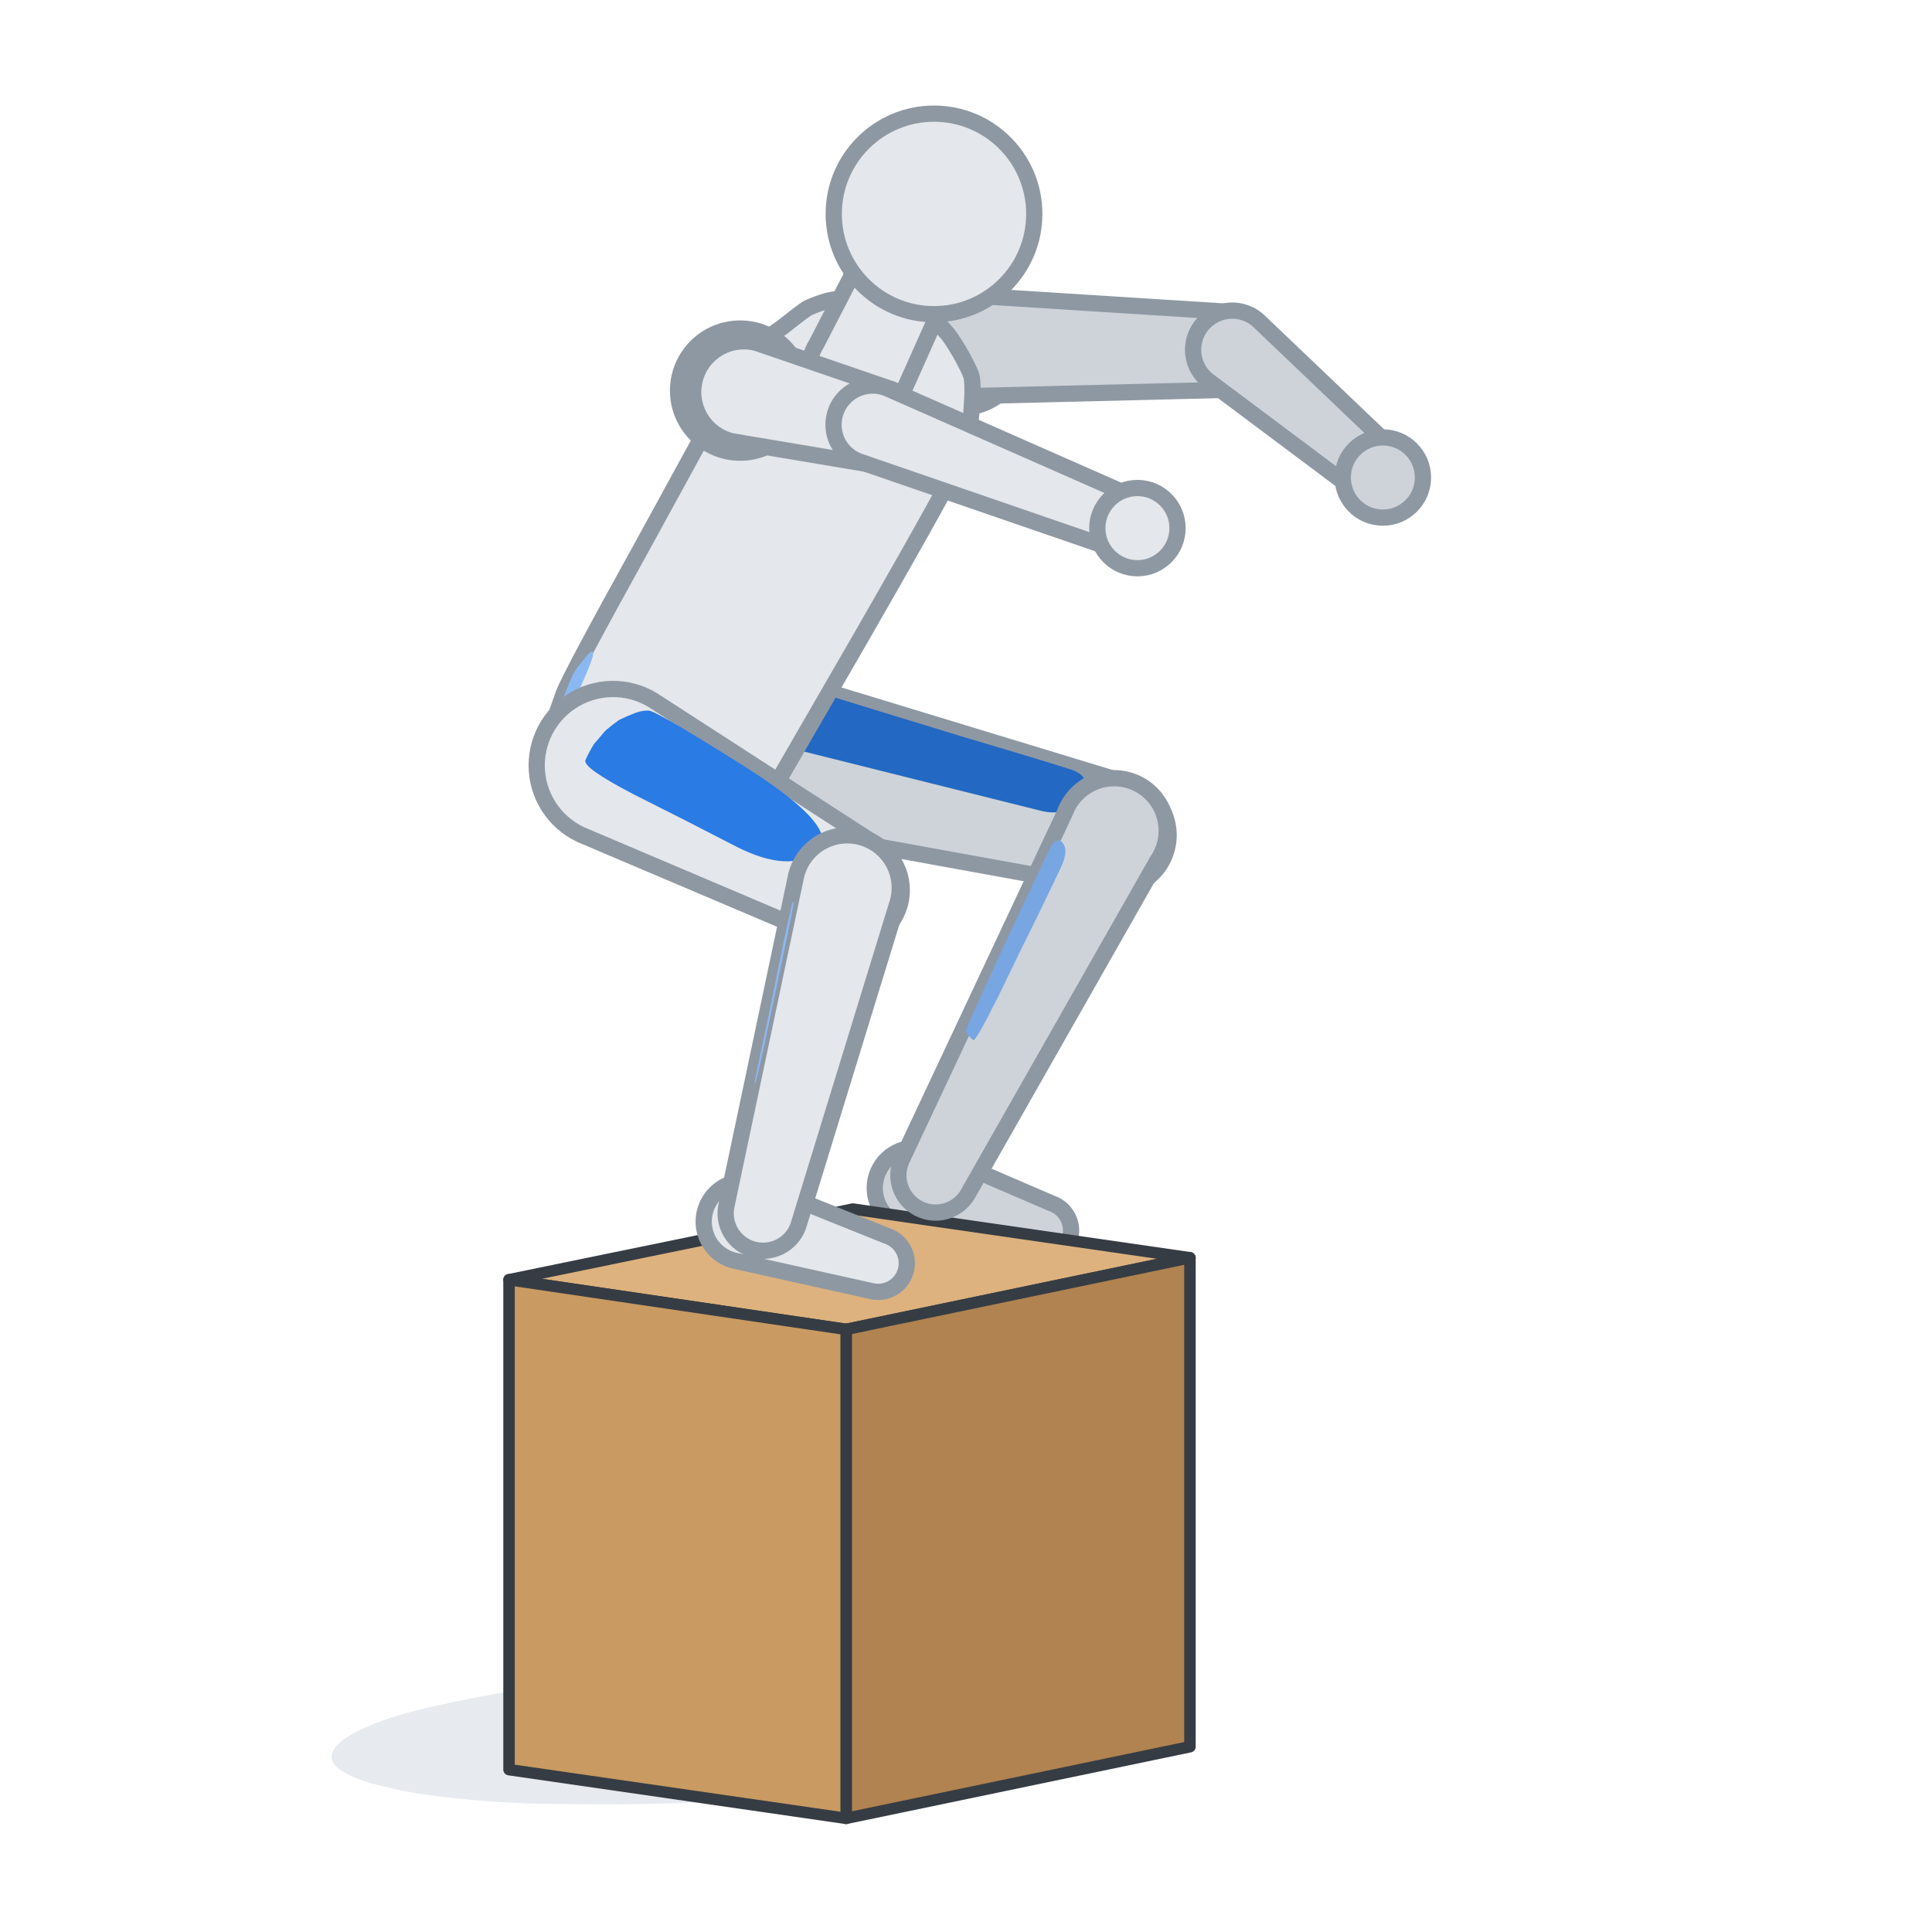
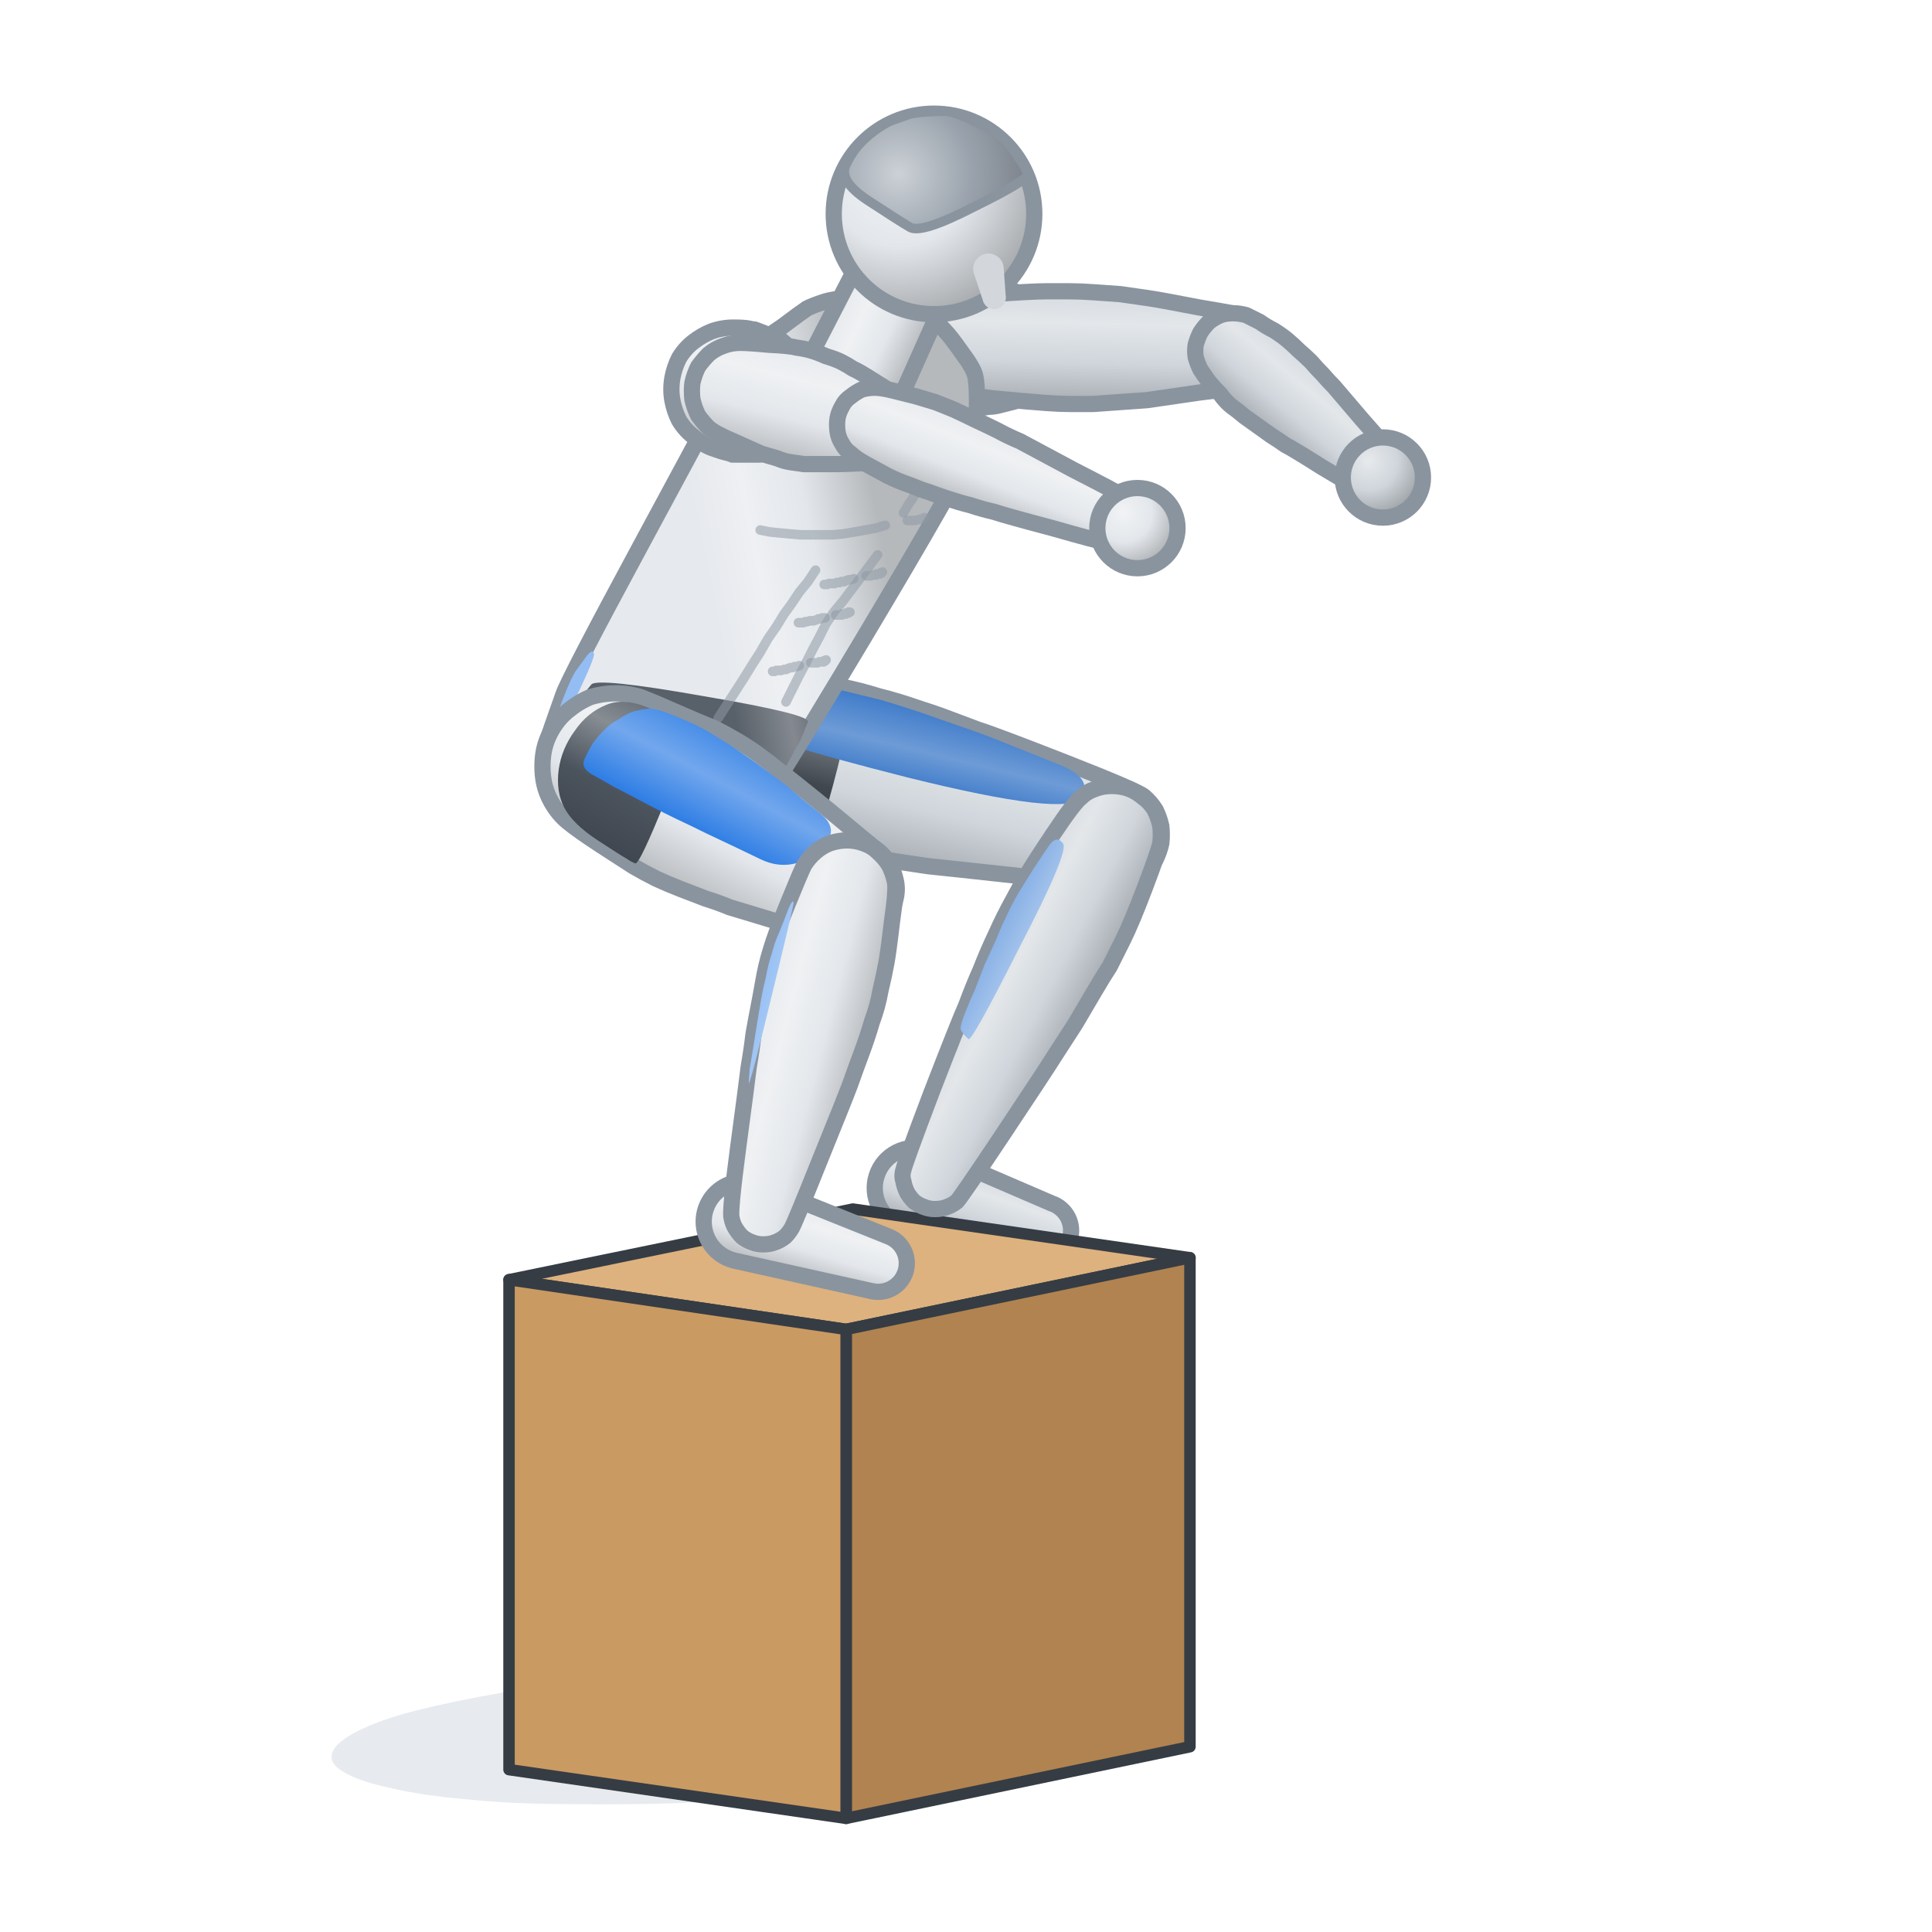
<svg xmlns="http://www.w3.org/2000/svg" viewBox="-62.9 -180.3 202.3 202.3">
+   <defs>
+     <linearGradient id="g7d0500" gradientUnits="userSpaceOnUse" x1="40.6" y1="-57.7" x2="38" y2="-49.8">
+       <stop offset="0" stop-color="#d4d9df" />
+       <stop offset=".3" stop-color="#e3e7ea" />
+       <stop offset=".62" stop-color="#cfd5db" />
+       <stop offset="1" stop-color="#a1a6ab" />
+     </linearGradient>
+     <linearGradient id="g7d0501" gradientUnits="userSpaceOnUse" x1="35.9" y1="-106.8" x2="31.5" y2="-88.7">
+       <stop offset="0" stop-color="#d4d9df" />
+       <stop offset=".3" stop-color="#e3e7ea" />
+       <stop offset=".62" stop-color="#cfd5db" />
+       <stop offset="1" stop-color="#a1a6ab" />
+     </linearGradient>
+     <linearGradient id="g7d0502" gradientUnits="userSpaceOnUse" x1="35.9" y1="-106.8" x2="31.5" y2="-88.7">
+       <stop offset="0" stop-color="#4f565d" />
+       <stop offset=".3" stop-color="#80858a" />
+       <stop offset=".62" stop-color="#40474f" />
+       <stop offset="1" stop-color="#353b41" />
+     </linearGradient>
+     <linearGradient id="g7d0503" gradientUnits="userSpaceOnUse" x1="35.9" y1="-106.8" x2="31.5" y2="-88.7">
+       <stop offset="0" stop-color="#3574c7" />
+       <stop offset=".3" stop-color="#6d9bd6" />
+       <stop offset=".62" stop-color="#2368c2" />
+       <stop offset="1" stop-color="#1d56a0" />
+     </linearGradient>
+     <linearGradient id="g7d0504" gradientUnits="userSpaceOnUse" x1="38.3" y1="-78.1" x2="50.2" y2="-72">
+       <stop offset="0" stop-color="#d4d9df" />
+       <stop offset=".3" stop-color="#e3e7ea" />
+       <stop offset=".62" stop-color="#cfd5db" />
+       <stop offset="1" stop-color="#a1a6ab" />
+     </linearGradient>
+     <linearGradient id="g7d0505" gradientUnits="userSpaceOnUse" x1="38.3" y1="-78.1" x2="50.2" y2="-72">
+       <stop offset="0" stop-color="#82ade4" />
+       <stop offset=".3" stop-color="#a5c4ec" />
+       <stop offset=".62" stop-color="#77a6e2" />
+       <stop offset="1" stop-color="#6289ba" />
+     </linearGradient>
+     <linearGradient id="g7d0506" gradientUnits="userSpaceOnUse" x1="41" y1="-151.2" x2="40.7" y2="-137">
+       <stop offset="0" stop-color="#d4d9df" />
+       <stop offset=".3" stop-color="#e3e7ea" />
+       <stop offset=".62" stop-color="#cfd5db" />
+       <stop offset="1" stop-color="#a1a6ab" />
+     </linearGradient>
+     <linearGradient id="g7d0507" gradientUnits="userSpaceOnUse" x1="52.1" y1="-150.3" x2="51.8" y2="-137.3">
+       <stop offset="0" stop-color="#d4d9df" />
+       <stop offset=".3" stop-color="#e3e7ea" />
+       <stop offset=".62" stop-color="#cfd5db" />
+       <stop offset="1" stop-color="#a1a6ab" />
+     </linearGradient>
+     <linearGradient id="g7d0508" gradientUnits="userSpaceOnUse" x1="10.4" y1="-122.9" x2="28.9" y2="-126.7">
+       <stop offset="0" stop-color="#e6e9ed" />
+       <stop offset=".3" stop-color="#eef0f3" />
+       <stop offset=".62" stop-color="#e3e7eb" />
+       <stop offset="1" stop-color="#b6b9bc" />
+     </linearGradient>
+     <linearGradient id="g7d0509" gradientUnits="userSpaceOnUse" x1="10.4" y1="-122.9" x2="28.9" y2="-126.7">
+       <stop offset="0" stop-color="#586069" />
+       <stop offset=".3" stop-color="#848990" />
+       <stop offset=".62" stop-color="#4b535d" />
+       <stop offset="1" stop-color="#3f454e" />
+     </linearGradient>
+     <linearGradient id="g7d05010" gradientUnits="userSpaceOnUse" x1="10.4" y1="-122.9" x2="28.9" y2="-126.7">
+       <stop offset="0" stop-color="#93bdf3" />
+       <stop offset=".3" stop-color="#afcef6" />
+       <stop offset=".62" stop-color="#8ab8f2" />
+       <stop offset="1" stop-color="#739aca" />
+     </linearGradient>
+     <linearGradient id="g7d05011" gradientUnits="userSpaceOnUse" x1="23.2" y1="-54.2" x2="20.8" y2="-46.2">
+       <stop offset="0" stop-color="#e6e9ed" />
+       <stop offset=".3" stop-color="#eff1f3" />
+       <stop offset=".62" stop-color="#e3e7eb" />
+       <stop offset="1" stop-color="#b1b4b7" />
+     </linearGradient>
+     <linearGradient id="g7d05012" gradientUnits="userSpaceOnUse" x1="18" y1="-101.8" x2="9.3" y2="-85.4">
+       <stop offset="0" stop-color="#e6e9ed" />
+       <stop offset=".3" stop-color="#eff1f3" />
+       <stop offset=".62" stop-color="#e3e7eb" />
+       <stop offset="1" stop-color="#b1b4b7" />
+     </linearGradient>
+     <linearGradient id="g7d05013" gradientUnits="userSpaceOnUse" x1="18" y1="-101.8" x2="9.3" y2="-85.4">
+       <stop offset="0" stop-color="#59616a" />
+       <stop offset=".3" stop-color="#878d93" />
+       <stop offset=".62" stop-color="#4b535d" />
+       <stop offset="1" stop-color="#3e444d" />
+     </linearGradient>
+     <linearGradient id="g7d05014" gradientUnits="userSpaceOnUse" x1="18" y1="-101.8" x2="9.3" y2="-85.4">
+       <stop offset="0" stop-color="#3b86e6" />
+       <stop offset=".3" stop-color="#72a7ed" />
+       <stop offset=".62" stop-color="#2a7be4" />
+       <stop offset="1" stop-color="#2365bc" />
+     </linearGradient>
+     <linearGradient id="g7d05015" gradientUnits="userSpaceOnUse" x1="25.6" y1="-150.6" x2="34.9" y2="-146.1">
+       <stop offset="0" stop-color="#e6e9ed" />
+       <stop offset=".3" stop-color="#eff1f3" />
+       <stop offset=".62" stop-color="#e3e7eb" />
+       <stop offset="1" stop-color="#b1b4b7" />
+     </linearGradient>
+     <linearGradient id="g7d05016" gradientUnits="userSpaceOnUse" x1="76.2" y1="-141.5" x2="69.9" y2="-134">
+       <stop offset="0" stop-color="#d4d9df" />
+       <stop offset=".3" stop-color="#e3e7ea" />
+       <stop offset=".62" stop-color="#cfd5db" />
+       <stop offset="1" stop-color="#a1a6ab" />
+     </linearGradient>
+     <linearGradient id="g7d05017" gradientUnits="userSpaceOnUse" x1="14.9" y1="-72" x2="27.9" y2="-68.6">
+       <stop offset="0" stop-color="#e6e9ed" />
+       <stop offset=".3" stop-color="#eff1f3" />
+       <stop offset=".62" stop-color="#e3e7eb" />
+       <stop offset="1" stop-color="#b1b4b7" />
+     </linearGradient>
+     <linearGradient id="g7d05018" gradientUnits="userSpaceOnUse" x1="14.9" y1="-72" x2="27.9" y2="-68.6">
+       <stop offset="0" stop-color="#93bef3" />
+       <stop offset=".3" stop-color="#b1d0f6" />
+       <stop offset=".62" stop-color="#8ab8f2" />
+       <stop offset="1" stop-color="#7298c7" />
+     </linearGradient>
+     <radialGradient id="g7d05019" gradientUnits="userSpaceOnUse" cx="31.2" cy="-162.1" r="15.2">
+       <stop offset="0" stop-color="#f1f3f5" />
+       <stop offset=".5" stop-color="#e3e7eb" />
+       <stop offset="1" stop-color="#aaadb0" />
+     </radialGradient>
+     <radialGradient id="g7d05020" gradientUnits="userSpaceOnUse" cx="31.2" cy="-162.1" r="15.2">
+       <stop offset="0" stop-color="#ccd1d6" />
+       <stop offset=".5" stop-color="#9aa3ad" />
+       <stop offset="1" stop-color="#747a82" />
+     </radialGradient>
+     <linearGradient id="g7d05021" gradientUnits="userSpaceOnUse" x1="17.8" y1="-145.8" x2="14.4" y2="-132.1">
+       <stop offset="0" stop-color="#e6e9ed" />
+       <stop offset=".3" stop-color="#eff1f3" />
+       <stop offset=".62" stop-color="#e3e7eb" />
+       <stop offset="1" stop-color="#b1b4b7" />
+     </linearGradient>
+     <radialGradient id="g7d05022" gradientUnits="userSpaceOnUse" cx="80.4" cy="-132" r="6.1">
+       <stop offset="0" stop-color="#e7eaed" />
+       <stop offset=".5" stop-color="#cfd5db" />
+       <stop offset="1" stop-color="#9ba0a4" />
+     </radialGradient>
+     <linearGradient id="g7d05023" gradientUnits="userSpaceOnUse" x1="23.2" y1="-143.9" x2="20" y2="-131.3">
+       <stop offset="0" stop-color="#e6e9ed" />
+       <stop offset=".3" stop-color="#eff1f3" />
+       <stop offset=".62" stop-color="#e3e7eb" />
+       <stop offset="1" stop-color="#b1b4b7" />
+     </linearGradient>
+     <linearGradient id="g7d05024" gradientUnits="userSpaceOnUse" x1="42.5" y1="-135.6" x2="38.9" y2="-126.5">
+       <stop offset="0" stop-color="#e6e9ed" />
+       <stop offset=".3" stop-color="#eff1f3" />
+       <stop offset=".62" stop-color="#e3e7eb" />
+       <stop offset="1" stop-color="#b1b4b7" />
+     </linearGradient>
+     <radialGradient id="g7d05025" gradientUnits="userSpaceOnUse" cx="54.7" cy="-126.6" r="6.1">
+       <stop offset="0" stop-color="#f1f3f5" />
+       <stop offset=".5" stop-color="#e3e7eb" />
+       <stop offset="1" stop-color="#aaadb0" />
+     </radialGradient>
+   </defs>
  <path d="M35.5,-5Q40.3,-4.6 43.6,-3.8Q46.9,-3.1 48.4,-2.1Q50,-1.2 49.6,-0.1Q49.2,1 46.9,2.2Q44.6,3.3 40.7,4.3Q36.8,5.4 31.6,6.2Q26.4,7.1 20.4,7.6Q14.4,8.2 8.3,8.5Q2.1,8.7 -3.6,8.6Q-9.3,8.6 -14.1,8.1Q-18.8,7.7 -22.1,6.9Q-25.4,6.2 -27,5.2Q-28.5,4.3 -28.1,3.2Q-27.7,2.1 -25.5,1Q-23.2,-0.2 -19.3,-1.2Q-15.3,-2.2 -10.1,-3.1Q-4.9,-3.9 1.1,-4.5Q7,-5.1 13.2,-5.4Q19.3,-5.6 25.1,-5.5Q30.8,-5.4 35.5,-5Z" fill="#e7eaee" />
-   <path d="M31.6,-51.9L45.3,-48.6A3,3 0 0 0 47.2,-54.3L34.2,-59.9A4.2,4.2 0 1 0 31.6,-51.9Z" fill="#cdd3d9" stroke="#8e98a3" stroke-width="1.7" stroke-linejoin="round" />
-   <path d="M12.3,-94.7L52.5,-87.4A5.6,5.6 0 0 0 55.2,-98.3L16.1,-110.2A8,8 0 1 0 12.3,-94.7Z" fill="#cdd3d9" stroke="#8e98a3" stroke-width="1.7" stroke-linejoin="round" />
-   <path d="M18.1,-102.4Q15.3,-103.1 15.6,-104Q15.9,-104.9 16.3,-105.6Q16.6,-106.4 17,-107Q17.4,-107.6 17.8,-108.1Q18.2,-108.5 18.6,-108.7Q19,-108.9 24.4,-107.3Q29.9,-105.6 38.1,-103.1Q46.2,-100.7 49,-99.8Q51.7,-99 50.3,-96.9Q48.9,-94.7 46.1,-95.4Q43.3,-96.1 34.9,-98.2Q26.5,-100.3 23.7,-101Q20.9,-101.7 18.1,-102.4Z" fill="#2368c2" />
+   <path d="M31.6,-51.9L45.3,-48.6A3,3 0 0 0 47.2,-54.3L34.2,-59.9A4.2,4.2 0 1 0 31.6,-51.9Z" fill="url(#g7d0500)" stroke="#8a949f" stroke-width="1.7" stroke-linejoin="round" />
+   <path d="M6.2,-101.2Q6,-102.6 6.2,-103.9Q6.4,-105.2 7.1,-106.4Q7.8,-107.6 8.8,-108.5Q9.9,-109.3 11.1,-109.8Q12.4,-110.2 13.8,-110.2Q15.1,-110.2 19.1,-109.5Q23.2,-108.8 25.2,-108.4Q27.2,-108 29.1,-107.4Q31.1,-106.9 33.1,-106.2Q35,-105.6 36.3,-105.1Q37.6,-104.6 39.5,-103.9Q41.4,-103.3 48.8,-100.4Q56.2,-97.5 56.9,-96.9Q57.6,-96.3 58.1,-95.5Q58.5,-94.7 58.7,-93.8Q58.8,-92.9 58.7,-92Q58.5,-91.1 58.1,-90.3Q57.6,-89.5 56.9,-88.9Q56.2,-88.3 55.3,-88Q54.5,-87.7 53.5,-87.7Q52.6,-87.7 44.5,-88.5Q36.3,-89.4 34.3,-89.6Q32.3,-89.9 30.3,-90.2Q28.2,-90.5 26.2,-90.9Q24.2,-91.4 22.3,-91.9Q20.3,-92.5 16.3,-93.7Q12.4,-94.9 11.1,-95.3Q9.9,-95.8 8.8,-96.7Q7.8,-97.6 7.1,-98.7Q6.4,-99.9 6.2,-101.2Z" fill="url(#g7d0501)" stroke="#8a949f" stroke-width="1.7" stroke-linejoin="round" />
+   <path d="M10.9,-97.3Q10.5,-98.9 10.8,-101.1Q11.1,-103.3 11.9,-105.4Q12.7,-107.5 13.7,-108.6Q14.7,-109.8 19.2,-108.9Q23.7,-108.1 24.4,-108Q25.2,-107.8 25.9,-107.6Q26.7,-107.5 24.8,-99.9Q22.9,-92.4 22.2,-92.6Q21.5,-92.8 20.7,-93Q20,-93.2 15.6,-94.5Q11.2,-95.8 10.9,-97.3Z" fill="url(#g7d0502)" />
+   <path d="M32.1,-98.9Q15.2,-103.2 15.5,-104.1Q15.8,-105 16.2,-105.7Q16.6,-106.5 17,-107.2Q17.4,-107.8 17.8,-108.2Q18.2,-108.7 18.6,-108.9Q19,-109.1 21.1,-108.8Q23.2,-108.4 25.3,-108Q27.3,-107.5 29.4,-107Q31.4,-106.4 33.5,-105.7Q35.5,-105 37.5,-104.3Q39.6,-103.6 41.6,-102.8Q43.6,-102 47.6,-100.4Q51.7,-98.9 50.3,-96.8Q49,-94.7 32.1,-98.9Z" fill="url(#g7d0503)" />
  <path d="M25.7,-41.1L-9.6,-46.3L26.4,-53.7L61.7,-48.6Z" fill="#ddb27e" stroke="#363c44" stroke-width="1.2" stroke-linejoin="round" />
  <path d="M25.7,-41.1L25.7,10.1L61.7,2.6L61.7,-48.6Z" fill="#b08350" stroke="#363c44" stroke-width="1.2" stroke-linejoin="round" />
  <path d="M25.7,-41.1L-9.6,-46.3L-9.6,5L25.7,10.1Z" fill="#c99a62" stroke="#363c44" stroke-width="1.2" stroke-linejoin="round" />
-   <path d="M48.6,-95.2L31.5,-58.8A3.9,3.9 0 0 0 38.4,-55.2L58.3,-90.2A5.5,5.5 0 1 0 48.6,-95.2Z" fill="#cdd3d9" stroke="#8e98a3" stroke-width="1.7" stroke-linejoin="round" />
-   <path d="M38.2,-72.3Q38.2,-72.5 42.1,-81Q46.1,-89.5 46.9,-91.2Q47.7,-92.9 48.4,-92Q49,-91.2 48.2,-89.5Q47.4,-87.8 45.8,-84.5Q44.1,-81.1 41.7,-76.1Q39.2,-71.1 39,-71.4Q38.7,-71.6 38.5,-71.9Q38.3,-72.1 38.2,-72.3Z" fill="#77a6e2" />
-   <path d="M31.2,-144.1a6.5,6.5 0 1 0 13,0a6.5,6.5 0 1 0 -13,0Z" fill="#cdd3d9" stroke="#8e98a3" stroke-width="1.7" stroke-linejoin="round" />
-   <path d="M37.8,-138.8L66.3,-139.5A4.1,4.1 0 0 0 66.5,-147.6L38.1,-149.4A5.3,5.3 0 1 0 37.8,-138.8Z" fill="#cdd3d9" stroke="#8e98a3" stroke-width="1.7" stroke-linejoin="round" />
-   <path d="M-5.3,-100.1Q-5.7,-100.9 -5.7,-101.7Q-5.7,-102.5 -5.1,-104.2Q-4.5,-105.9 -3.9,-107.6Q-3.3,-109.3 4.4,-123.2Q12,-137.1 12.9,-138.7Q13.7,-140.3 14.9,-141.9Q16,-143.4 16.6,-144.1Q17.1,-144.7 19.1,-146.1Q21,-147.6 21.6,-148Q22.2,-148.3 23.1,-148.6Q23.9,-148.9 24.9,-149Q25.9,-149.1 27,-149.1Q28,-149 29.1,-148.9Q30.3,-148.7 31.3,-148.4Q32.3,-148.1 33.2,-147.6Q34.2,-147.2 34.9,-146.7Q35.6,-146.2 36.1,-145.6Q36.6,-145.1 37.6,-143.4Q38.5,-141.8 38.8,-141Q39,-140.3 38.9,-138.4Q38.8,-136.4 38.6,-135.6Q38.5,-134.8 38,-133Q37.4,-131.2 27.4,-113.8Q17.4,-96.5 17,-95.8Q16.5,-95.1 15.8,-94.6Q15,-94 13.9,-93.7Q12.8,-93.3 11.5,-93.2Q10.2,-93 8.7,-93.1Q7.2,-93.2 5.7,-93.5Q4.2,-93.8 2.7,-94.3Q1.3,-94.7 -0,-95.4Q-1.4,-96 -2.4,-96.8Q-3.5,-97.6 -4.2,-98.4Q-5,-99.2 -5.3,-100.1Z" fill="#e4e7eb" stroke="#8e98a3" stroke-width="1.7" stroke-linejoin="round" />
-   <path d="M-6.1,-100.4Q-6.2,-100.7 -6.2,-101Q-6.1,-101.3 -4.6,-105.4Q-3.1,-109.5 -2.6,-110.2Q-2,-111 -1.4,-111.7Q-0.8,-112.4 -0.8,-111.8Q-0.8,-111.1 -3.4,-105.6Q-6.1,-100.1 -6.1,-100.4Z" fill="#8ab8f2" />
-   <path d="M14,-48.3L28.4,-45.1A3,3 0 0 0 30.2,-50.8L16.5,-56.3A4.2,4.2 0 1 0 14,-48.3Z" fill="#e4e7eb" stroke="#8e98a3" stroke-width="1.7" stroke-linejoin="round" />
-   <path d="M-1.6,-92.7L23.6,-82A5.6,5.6 0 0 0 28.8,-91.9L5.9,-106.7A8,8 0 1 0 -1.6,-92.7Z" fill="#e4e7eb" stroke="#8e98a3" stroke-width="1.7" stroke-linejoin="round" />
-   <path d="M3.5,-97.1Q-1.9,-99.9 -1.6,-100.7Q-1.2,-101.6 -0.7,-102.4Q-0.1,-103.1 0.5,-103.8Q1.2,-104.4 1.9,-104.9Q2.7,-105.3 3.5,-105.6Q4.2,-105.9 5,-105.9Q5.8,-105.9 15.6,-99.7Q25.4,-93.4 22.6,-91.1Q19.7,-88.9 14.3,-91.6Q8.9,-94.4 3.5,-97.1Z" fill="#2a7be4" />
-   <path d="M31.9,-139.8L37.7,-152.8A4.8,4.8 0 0 0 29.1,-156.9L22.6,-144.3A5.2,5.2 0 1 0 31.9,-139.8Z" fill="#e4e7eb" stroke="#8e98a3" stroke-width="1.7" stroke-linejoin="round" />
-   <path d="M63.8,-140.3L78.1,-129.6A3,3 0 0 0 82,-134.2L69.1,-146.5A4.1,4.1 0 1 0 63.8,-140.3Z" fill="#cdd3d9" stroke="#8e98a3" stroke-width="1.7" stroke-linejoin="round" />
-   <path d="M20.4,-88.3L13.2,-54.2A3.9,3.9 0 0 0 20.8,-52.3L31,-85.5A5.5,5.5 0 1 0 20.4,-88.3Z" fill="#e4e7eb" stroke="#8e98a3" stroke-width="1.7" stroke-linejoin="round" />
-   <path d="M16.1,-66.8Q16.1,-67.1 17.8,-75Q19.4,-83 19.8,-84.6Q20.1,-86.2 20.2,-85.8Q20.2,-85.4 19.2,-80.7Q18.2,-75.9 17.2,-71.2Q16.2,-66.5 16.1,-66.8Z" fill="#8ab8f2" />
-   <path d="M24.4,-157.9a10.5,10.5 0 1 0 21,0a10.5,10.5 0 1 0 -21,0Z" fill="#e4e7eb" stroke="#8e98a3" stroke-width="1.7" stroke-linejoin="round" />
-   <path d="M8.1,-139.4a6.5,6.5 0 1 0 13,0a6.5,6.5 0 1 0 -13,0Z" fill="#e4e7eb" stroke="#8e98a3" stroke-width="1.7" stroke-linejoin="round" />
-   <path d="M77.7,-130.3a4.2,4.2 0 1 0 8.4,0a4.2,4.2 0 1 0 -8.4,0Z" fill="#cdd3d9" stroke="#8e98a3" stroke-width="1.7" stroke-linejoin="round" />
-   <path d="M13.7,-134.1L28,-131.7A4.1,4.1 0 0 0 30,-139.7L16.3,-144.4A5.3,5.3 0 1 0 13.7,-134.1Z" fill="#e4e7eb" stroke="#8e98a3" stroke-width="1.7" stroke-linejoin="round" />
-   <path d="M27.3,-131.9L51.7,-123.5A3,3 0 0 0 53.9,-129.1L30.3,-139.5A4.1,4.1 0 1 0 27.3,-131.9Z" fill="#e4e7eb" stroke="#8e98a3" stroke-width="1.7" stroke-linejoin="round" />
-   <path d="M52,-125a4.2,4.2 0 1 0 8.4,0a4.2,4.2 0 1 0 -8.4,0Z" fill="#e4e7eb" stroke="#8e98a3" stroke-width="1.7" stroke-linejoin="round" />
+   <path d="M31.7,-56.6Q31.5,-57.2 31.7,-57.8Q31.8,-58.4 34.6,-65.8Q37.5,-73.3 38.3,-75.1Q39,-77 39.8,-78.8Q40.5,-80.6 41.4,-82.5Q42.2,-84.3 43.2,-86.1Q44.1,-87.8 44.7,-88.8Q45.2,-89.7 47.4,-93Q49.6,-96.3 50.3,-96.8Q50.9,-97.4 51.8,-97.7Q52.6,-98 53.5,-98Q54.5,-98 55.3,-97.7Q56.1,-97.4 56.8,-96.8Q57.5,-96.3 58,-95.5Q58.4,-94.7 58.6,-93.8Q58.7,-92.9 58.6,-92Q58.4,-91.1 57,-87.4Q55.6,-83.7 54.7,-81.9Q53.8,-80.1 53.3,-79.1Q52.7,-78.2 51.7,-76.5Q50.7,-74.8 49.7,-73.1Q48.6,-71.4 47.5,-69.7Q46.5,-68.1 42.1,-61.5Q37.7,-54.9 37.3,-54.5Q36.8,-54.1 36.2,-53.9Q35.7,-53.7 35,-53.7Q34.4,-53.7 33.9,-53.9Q33.3,-54.1 32.8,-54.5Q32.4,-54.9 32.1,-55.4Q31.8,-56 31.7,-56.6Z" fill="url(#g7d0504)" stroke="#8a949f" stroke-width="1.7" stroke-linejoin="round" />
+   <path d="M37.7,-72.5Q37.6,-72.8 38.1,-74.1Q38.6,-75.4 39.2,-76.7Q39.7,-78 40.2,-79.3Q40.8,-80.6 41.4,-81.9Q41.9,-83.2 42.5,-84.4Q43.1,-85.7 43.8,-86.9Q44.6,-88.2 45.3,-89.3Q46.1,-90.5 46.9,-91.7Q47.7,-92.9 48.4,-92Q49.1,-91.2 43.9,-81.2Q38.8,-71.1 38.5,-71.5Q38.2,-71.8 38,-72Q37.8,-72.3 37.7,-72.5Z" fill="url(#g7d0505)" />
+   <path d="M29.9,-143Q29.7,-144.2 29.9,-145.3Q30.1,-146.4 30.7,-147.4Q31.2,-148.4 32.1,-149.1Q33,-149.9 34.1,-150.3Q35.1,-150.7 36.3,-150.7Q37.4,-150.7 38.3,-150.7Q39.3,-150.7 39.7,-150.6Q40.1,-150.6 40.6,-150.5Q41,-150.5 41.5,-150.3Q41.9,-150.2 42.3,-150.1Q42.8,-150 44.5,-149.4Q46.2,-148.9 47,-148.6Q47.8,-148.3 48.5,-147.8Q49.1,-147.2 49.6,-146.4Q50,-145.7 50.2,-144.8Q50.3,-144 50.2,-143.1Q50,-142.3 49.6,-141.5Q49.1,-140.8 48.5,-140.2Q47.8,-139.7 47,-139.4Q46.2,-139.1 44.5,-138.6Q42.8,-138.1 42.3,-138Q41.9,-137.9 41.5,-137.8Q41,-137.7 40.6,-137.7Q40.1,-137.6 39.7,-137.6Q39.3,-137.6 38.1,-137.6Q36.9,-137.6 36,-137.6Q35.1,-137.7 34.1,-138.1Q33,-138.5 32.1,-139.2Q31.2,-139.9 30.7,-140.9Q30.1,-141.9 29.9,-143Z" fill="url(#g7d0506)" stroke="#8a949f" stroke-width="1.7" stroke-linejoin="round" />
+   <path d="M32.8,-143.3Q32.6,-144.1 32.8,-145Q32.9,-145.9 33.4,-146.7Q33.8,-147.4 34.5,-148Q35.2,-148.6 36,-148.9Q36.8,-149.2 41,-149.5Q45.2,-149.8 46.7,-149.8Q48.1,-149.8 49.1,-149.8Q50.2,-149.8 51.6,-149.7Q53,-149.6 54.4,-149.5Q55.8,-149.3 57.2,-149.1Q58.6,-148.9 62.7,-148.1Q66.9,-147.4 67.5,-147.2Q68.2,-146.9 68.7,-146.5Q69.2,-146.1 69.5,-145.5Q69.9,-144.9 70,-144.2Q70.1,-143.5 70,-142.9Q69.9,-142.2 69.5,-141.6Q69.2,-141 68.7,-140.6Q68.2,-140.2 67.5,-139.9Q66.9,-139.7 62.7,-139.2Q58.6,-138.6 57.2,-138.4Q55.8,-138.3 54.4,-138.2Q53,-138.1 51.6,-138Q50.2,-138 49.1,-138Q48.1,-138 46.7,-138.1Q45.2,-138.2 41,-138.6Q36.8,-139.1 36,-139.4Q35.2,-139.7 34.5,-140.3Q33.8,-140.9 33.4,-141.6Q32.9,-142.4 32.8,-143.3Z" fill="url(#g7d0507)" stroke="#8a949f" stroke-width="1.7" stroke-linejoin="round" />
+   <path d="M-5.3,-100.1Q-5.7,-100.9 -5.7,-101.7Q-5.7,-102.5 -5.1,-104.2Q-4.5,-105.9 -3.9,-107.6Q-3.3,-109.3 4.2,-123.2Q11.7,-137.1 12.5,-138.6Q13.4,-140.2 14.6,-141.8Q15.8,-143.4 16.3,-144.1Q16.9,-144.7 19,-146.1Q21,-147.6 21.6,-148Q22.2,-148.3 23.1,-148.6Q23.9,-148.9 24.9,-149Q25.9,-149.1 27,-149.1Q28,-149 29.1,-148.9Q30.3,-148.7 31.3,-148.4Q32.3,-148.1 33.2,-147.6Q34.2,-147.2 34.9,-146.7Q35.6,-146.2 36.1,-145.6Q36.6,-145.1 37.8,-143.4Q39,-141.8 39.2,-141Q39.4,-140.2 39.4,-138.3Q39.4,-136.3 39.2,-135.5Q39.1,-134.7 38.5,-132.8Q38,-131 27.3,-113.1Q16.5,-95.1 15.8,-94.6Q15,-94 13.9,-93.7Q12.8,-93.3 11.5,-93.2Q10.2,-93 8.7,-93.1Q7.2,-93.2 5.7,-93.5Q4.2,-93.8 2.7,-94.3Q1.3,-94.7 -0,-95.4Q-1.4,-96 -2.4,-96.8Q-3.5,-97.6 -4.2,-98.4Q-5,-99.2 -5.3,-100.1Z" fill="url(#g7d0508)" stroke="#8a949f" stroke-width="1.7" stroke-linejoin="round" />
+   <path d="M-3.3,-96.8Q-5.5,-98.7 -4.1,-102.6Q-2.6,-106.5 -2.1,-107.2Q-1.6,-107.9 -1,-108.6Q-0.5,-109.4 10.8,-107.4Q22,-105.5 21.7,-104.7Q21.4,-104 21.1,-103.2Q20.8,-102.5 20.3,-101.7Q19.9,-100.9 18.6,-98.6Q17.4,-96.3 14.9,-94.4Q12.4,-92.5 9,-92.5Q5.7,-92.6 2.2,-93.7Q-1.2,-94.9 -3.3,-96.8Z" fill="url(#g7d0509)" />
+   <path d="M-6.1,-100.4Q-6.2,-100.7 -6.2,-101Q-6.1,-101.3 -4.6,-105.4Q-3.1,-109.5 -2.5,-110.2Q-1.9,-111 -1.4,-111.7Q-0.8,-112.4 -0.7,-111.8Q-0.7,-111.1 -3.4,-105.6Q-6.1,-100.1 -6.1,-100.4Z" fill="url(#g7d05010)" />
+   <path d="M19.4,-106.8L20.1,-108.2L20.8,-109.6L21.5,-110.9L22.2,-112.3L22.9,-113.6L23.6,-115L24.4,-116.2L25.4,-117.4L26.3,-118.6L27.2,-119.8L28.1,-121L29,-122.2" fill="none" stroke="#8f99a4" stroke-opacity=".55" stroke-width="1" stroke-linecap="round" />
+   <path d="M31.7,-126.6L32,-127.1L32.3,-127.6L32.6,-128L32.9,-128.5L33.1,-129.1L33.1,-129.8L33.2,-130.6L33.2,-131.3L33.3,-132L33.3,-132.7L33.4,-133.4L33.4,-134.1" fill="none" stroke="#8f99a4" stroke-opacity=".55" stroke-width="1" stroke-linecap="round" />
+   <path d="M18,-110L18.2,-110L18.4,-110.1L18.7,-110.1L18.9,-110.1L19.2,-110.2L19.4,-110.2L19.6,-110.3L19.9,-110.4L20.1,-110.4L20.3,-110.5L20.5,-110.5L20.8,-110.6" fill="none" stroke="#8f99a4" stroke-opacity=".55" stroke-width="1" stroke-linecap="round" />
+   <path d="M23.6,-111.2L23.5,-111.1L23.4,-111.1L23.3,-111L23.1,-111L23,-111L22.9,-111L22.7,-110.9L22.6,-110.9L22.4,-110.9L22.3,-110.9L22.1,-110.9L22,-110.9" fill="none" stroke="#8f99a4" stroke-opacity=".55" stroke-width="1" stroke-linecap="round" />
+   <path d="M20.7,-115.1L20.9,-115.1L21.2,-115.1L21.4,-115.2L21.6,-115.2L21.9,-115.3L22.1,-115.3L22.3,-115.3L22.6,-115.4L22.8,-115.5L23,-115.5L23.2,-115.6L23.5,-115.6" fill="none" stroke="#8f99a4" stroke-opacity=".55" stroke-width="1" stroke-linecap="round" />
+   <path d="M26.1,-116.2L26,-116.2L25.9,-116.1L25.8,-116.1L25.7,-116.1L25.6,-116L25.5,-116L25.3,-116L25.2,-115.9L25.1,-115.9L24.9,-115.9L24.8,-115.9L24.6,-115.9" fill="none" stroke="#8f99a4" stroke-opacity=".55" stroke-width="1" stroke-linecap="round" />
+   <path d="M23.4,-119.1L23.7,-119.1L23.9,-119.2L24.2,-119.2L24.5,-119.2L24.7,-119.3L25,-119.3L25.2,-119.4L25.5,-119.4L25.7,-119.5L26,-119.6L26.2,-119.6L26.5,-119.7" fill="none" stroke="#8f99a4" stroke-opacity=".55" stroke-width="1" stroke-linecap="round" />
+   <path d="M29.5,-120.4L29.4,-120.3L29.3,-120.3L29.2,-120.2L29,-120.2L28.9,-120.2L28.8,-120.1L28.6,-120.1L28.5,-120.1L28.3,-120L28.1,-120L28,-120L27.8,-120" fill="none" stroke="#8f99a4" stroke-opacity=".55" stroke-width="1" stroke-linecap="round" />
+   <path d="M16.7,-124.8L17.7,-124.6L18.7,-124.5L19.8,-124.4L20.9,-124.3L22,-124.3L23.2,-124.3L24.3,-124.3L25.4,-124.4L26.6,-124.6L27.7,-124.8L28.8,-125L29.8,-125.3" fill="none" stroke="#8f99a4" stroke-opacity=".55" stroke-width="1" stroke-linecap="round" />
+   <path d="M33.9,-126.1L33.4,-125.9L32.8,-125.8L32.1,-125.8" fill="none" stroke="#8f99a4" stroke-opacity=".55" stroke-width="1" stroke-linecap="round" />
+   <path d="M12.3,-105.1L13.2,-106.5L14.1,-107.9L15,-109.3L15.8,-110.6L16.7,-112L17.5,-113.4L18.4,-114.7L19.2,-116L20,-117.1L20.8,-118.3L21.7,-119.4L22.5,-120.6" fill="none" stroke="#8f99a4" stroke-opacity=".55" stroke-width="1" stroke-linecap="round" />
+   <path d="M14,-48.3L28.4,-45.1A3,3 0 0 0 30.2,-50.8L16.5,-56.3A4.2,4.2 0 1 0 14,-48.3Z" fill="url(#g7d05011)" stroke="#8a949f" stroke-width="1.7" stroke-linejoin="round" />
+   <path d="M-6,-98.7Q-6.2,-100 -6,-101.4Q-5.8,-102.7 -5.1,-103.9Q-4.4,-105.1 -3.4,-105.9Q-2.3,-106.8 -1.1,-107.3Q0.2,-107.7 1.6,-107.7Q2.9,-107.7 4.2,-107.3Q5.5,-106.8 8,-105.7Q10.5,-104.6 11.8,-104.1Q13,-103.5 14.2,-102.8Q15.4,-102.1 16.5,-101.3Q17.6,-100.5 18.7,-99.6Q19.8,-98.8 24.1,-95.3Q28.4,-91.7 29.1,-91.2Q29.8,-90.6 30.3,-89.8Q30.7,-89 30.9,-88.1Q31.1,-87.2 30.9,-86.3Q30.7,-85.3 30.3,-84.5Q29.8,-83.8 29.1,-83.2Q28.4,-82.6 27.5,-82.3Q26.7,-81.9 25.8,-81.9Q24.8,-81.9 19.8,-83.4Q14.8,-84.9 13.5,-85.3Q12.3,-85.8 11,-86.2Q9.7,-86.7 8.4,-87.2Q7.1,-87.7 5.8,-88.3Q4.6,-88.9 3.4,-89.6Q2.3,-90.3 -0,-91.8Q-2.3,-93.3 -3.4,-94.2Q-4.4,-95 -5.1,-96.2Q-5.8,-97.4 -6,-98.7Z" fill="url(#g7d05012)" stroke="#8a949f" stroke-width="1.7" stroke-linejoin="round" />
+   <path d="M-3.8,-95.7Q-4.7,-97.4 -4.4,-99.7Q-4.1,-101.9 -2.7,-103.8Q-1.4,-105.7 0.6,-106.5Q2.5,-107.3 5.2,-106.1Q8,-104.9 8.5,-104.7Q8.9,-104.4 9.4,-104.2Q9.8,-104 6.9,-96.8Q4,-89.6 3.6,-89.9Q3.1,-90.1 2.7,-90.4Q2.3,-90.6 -0.3,-92.3Q-2.9,-94 -3.8,-95.7Z" fill="url(#g7d05013)" />
+   <path d="M-0.9,-99.2Q-2.1,-99.9 -1.7,-100.8Q-1.3,-101.7 -0.8,-102.5Q-0.2,-103.3 0.4,-103.9Q1.1,-104.6 1.9,-105Q2.6,-105.5 3.4,-105.8Q4.2,-106 5,-106.1Q5.8,-106.1 7.1,-105.6Q8.4,-105.1 9.7,-104.5Q11,-103.9 12.2,-103.1Q13.4,-102.4 14.7,-101.5Q15.9,-100.7 17.1,-99.8Q18.3,-98.9 19.5,-98Q20.6,-97 23,-95.1Q25.4,-93.2 22.6,-91Q19.8,-88.9 16.8,-90.3Q13.9,-91.7 12.4,-92.4Q10.9,-93.1 9.5,-93.8Q8,-94.5 6.6,-95.2Q5.2,-95.9 3.9,-96.6Q2.6,-97.3 1.4,-97.9Q0.2,-98.6 -0.9,-99.2Z" fill="url(#g7d05014)" />
+   <path d="M31.9,-139.8L37.7,-152.8A4.8,4.8 0 0 0 29.1,-156.9L22.6,-144.3A5.2,5.2 0 1 0 31.9,-139.8Z" fill="url(#g7d05015)" stroke="#8a949f" stroke-width="1.7" stroke-linejoin="round" />
+   <path d="M62.3,-142.9Q62.2,-143.5 62.3,-144.2Q62.5,-144.9 62.8,-145.5Q63.2,-146.1 63.7,-146.6Q64.2,-147 64.9,-147.3Q65.5,-147.5 66.2,-147.5Q66.9,-147.5 67.6,-147.3Q68.2,-147 69,-146.6Q69.7,-146.1 70.5,-145.7Q71.3,-145.2 71.9,-144.7Q72.5,-144.2 73.1,-143.6Q73.8,-143 74.4,-142.4Q75,-141.7 75.6,-141.1Q76.2,-140.4 76.8,-139.8Q77.4,-139.1 79.7,-136.4Q82,-133.8 82.3,-133.4Q82.5,-132.9 82.6,-132.5Q82.7,-132 82.6,-131.5Q82.5,-131 82.3,-130.6Q82,-130.2 81.7,-129.9Q81.3,-129.6 80.8,-129.4Q80.4,-129.2 79.9,-129.2Q79.4,-129.2 78.9,-129.4Q78.5,-129.6 75.5,-131.4Q72.5,-133.3 71.7,-133.7Q71,-134.2 70.2,-134.7Q69.5,-135.2 68.8,-135.7Q68.1,-136.2 67.4,-136.7Q66.7,-137.3 66,-137.8Q65.4,-138.3 64.9,-139Q64.3,-139.6 63.7,-140.3Q63.2,-141 62.8,-141.6Q62.5,-142.2 62.3,-142.9Z" fill="url(#g7d05016)" stroke="#8a949f" stroke-width="1.7" stroke-linejoin="round" />
+   <path d="M13.7,-52.8Q13.5,-53.4 14.4,-60.2Q15.3,-66.9 15.5,-68.6Q15.8,-70.3 16,-72Q16.3,-73.7 16.5,-74.7Q16.7,-75.7 17,-77.4Q17.3,-79.2 17.8,-80.8Q18.3,-82.5 19.6,-85.7Q20.9,-88.9 21.3,-89.7Q21.8,-90.5 22.5,-91.1Q23.2,-91.7 24,-92Q24.9,-92.3 25.8,-92.3Q26.7,-92.3 27.5,-92Q28.4,-91.7 29,-91.1Q29.7,-90.5 30.2,-89.7Q30.6,-88.9 30.8,-88Q31,-87.2 30.5,-83.8Q30.1,-80.4 29.9,-79.4Q29.7,-78.3 29.3,-76.6Q29,-74.9 28.4,-73.3Q27.9,-71.6 27.3,-70Q26.7,-68.4 26.1,-66.7Q25.5,-65.1 22.9,-58.7Q20.3,-52.2 20,-51.7Q19.7,-51.2 19.3,-50.8Q18.8,-50.4 18.2,-50.2Q17.7,-50 17,-50Q16.4,-50 15.9,-50.2Q15.3,-50.4 14.8,-50.8Q14.4,-51.2 14.1,-51.7Q13.8,-52.2 13.7,-52.8Z" fill="url(#g7d05017)" stroke="#8a949f" stroke-width="1.7" stroke-linejoin="round" />
+   <path d="M15.5,-66.9Q15.5,-67.2 15.6,-68.4Q15.8,-69.6 16,-70.8Q16.2,-72.1 16.4,-73.3Q16.6,-74.5 16.8,-75.7Q17,-76.8 17.3,-78Q17.5,-79.2 17.9,-80.4Q18.2,-81.6 18.7,-82.7Q19.2,-83.9 19.6,-85Q20.1,-86.2 20.2,-85.8Q20.2,-85.4 17.9,-76Q15.6,-66.5 15.5,-66.9Z" fill="url(#g7d05018)" />
+   <path d="M24.4,-157.9a10.5,10.5 0 1 0 21,0a10.5,10.5 0 1 0 -21,0Z" fill="url(#g7d05019)" stroke="#8a949f" stroke-width="1.7" stroke-linejoin="round" />
+   <path d="M28,-159.3Q24.8,-161.4 25.7,-163.1Q26.5,-164.8 27.9,-166Q29.3,-167.2 30.5,-167.7Q31.6,-168.1 32.2,-168.3Q32.7,-168.5 34.3,-168.6Q35.9,-168.7 36.5,-168.6Q37.1,-168.5 38.3,-168Q39.5,-167.4 40.7,-166.8Q41.9,-166.1 42.3,-165.7Q42.8,-165.3 43.7,-163.9Q44.6,-162.6 44.7,-162.1Q44.9,-161.5 39.2,-158.7Q33.6,-155.8 32.4,-156.5Q31.2,-157.2 28,-159.3Z" fill="url(#g7d05020)" stroke="#8a949f" stroke-width="1" stroke-linejoin="round" />
+   <path d="M39.1,-151.6L40,-148.9A1.2,1.2 0 0 0 42.4,-149.4L42.2,-152.2A1.6,1.6 0 1 0 39.1,-151.6Z" fill="#d3d7db" />
+   <path d="M7.5,-138.4Q7.3,-139.5 7.5,-140.7Q7.7,-141.8 8.2,-142.8Q8.8,-143.8 9.7,-144.5Q10.6,-145.2 11.6,-145.6Q12.7,-146 13.9,-146Q15,-146 15.5,-145.9Q15.9,-145.8 16.1,-145.8Q16.4,-145.7 17.4,-145.3Q18.5,-144.9 18.7,-144.8Q18.9,-144.7 19.1,-144.5Q19.2,-144.4 20.1,-143.7Q20.9,-143 21,-142.9Q21.2,-142.7 21.7,-142.2Q22.2,-141.6 22.6,-140.9Q23,-140.1 23.2,-139.3Q23.3,-138.4 23.2,-137.5Q23,-136.7 22.6,-135.9Q22.2,-135.2 21.5,-134.6Q20.8,-134.1 20,-133.8Q19.2,-133.5 18.4,-133.2Q17.6,-132.9 17.4,-132.9Q17.2,-132.8 17,-132.8Q16.8,-132.7 16.6,-132.7Q16.4,-132.7 15.2,-132.7Q14.1,-132.7 13.8,-132.7Q13.6,-132.8 13.2,-132.9Q12.7,-133 11.6,-133.4Q10.6,-133.8 9.7,-134.6Q8.8,-135.3 8.2,-136.3Q7.7,-137.3 7.5,-138.4Z" fill="url(#g7d05021)" stroke="#8a949f" stroke-width="1.7" stroke-linejoin="round" />
+   <path d="M77.7,-130.3a4.2,4.2 0 1 0 8.4,0a4.2,4.2 0 1 0 -8.4,0Z" fill="url(#g7d05022)" stroke="#8a949f" stroke-width="1.7" stroke-linejoin="round" />
+   <path d="M9.6,-138.5Q9.5,-139.4 9.6,-140.2Q9.8,-141.1 10.2,-141.9Q10.7,-142.6 11.3,-143.2Q12,-143.8 12.9,-144.1Q13.7,-144.4 14.6,-144.4Q15.5,-144.4 17.6,-144.2Q19.8,-144.1 20.5,-143.9Q21.3,-143.8 22,-143.6Q22.7,-143.4 23.6,-143Q24.6,-142.7 25.2,-142.4Q25.8,-142.1 26.4,-141.7Q27.1,-141.4 28.8,-140.3Q30.6,-139.2 31.2,-138.7Q31.7,-138.3 32,-137.7Q32.3,-137.1 32.5,-136.4Q32.6,-135.8 32.5,-135.1Q32.3,-134.4 32,-133.9Q31.7,-133.3 31.2,-132.8Q30.6,-132.4 30,-132.2Q29.4,-131.9 27.4,-131.8Q25.4,-131.7 24.7,-131.7Q24,-131.7 23,-131.7Q22.1,-131.7 21.3,-131.7Q20.6,-131.8 19.9,-131.9Q19.2,-132 18.5,-132.3Q17.8,-132.5 16.8,-132.8Q15.9,-133.2 13.9,-134.1Q12,-134.9 11.3,-135.5Q10.7,-136.1 10.2,-136.8Q9.8,-137.6 9.6,-138.5Z" fill="url(#g7d05023)" stroke="#8a949f" stroke-width="1.7" stroke-linejoin="round" />
+   <path d="M24.8,-135.1Q24.7,-135.8 24.8,-136.5Q24.9,-137.1 25.3,-137.8Q25.6,-138.4 26.2,-138.8Q26.7,-139.2 27.3,-139.5Q28,-139.7 28.7,-139.7Q29.4,-139.7 30.6,-139.4Q31.8,-139.1 33,-138.8Q34.3,-138.4 35,-138.2Q35.8,-137.9 37,-137.4Q38.1,-136.9 39.3,-136.3Q40.4,-135.8 41.6,-135.2Q42.7,-134.6 43.9,-134.1Q45,-133.5 49.5,-131.1Q54,-128.8 54.4,-128.5Q54.8,-128.2 55,-127.7Q55.3,-127.3 55.4,-126.8Q55.4,-126.4 55.4,-125.9Q55.3,-125.4 55,-125Q54.8,-124.6 54.4,-124.2Q54,-123.9 53.6,-123.8Q53.1,-123.6 52.6,-123.6Q52.2,-123.6 47.3,-125Q42.4,-126.3 41.2,-126.7Q39.9,-127 38.7,-127.4Q37.5,-127.7 36.3,-128.1Q35.1,-128.5 34.3,-128.8Q33.6,-129 32.4,-129.5Q31.2,-129.9 30,-130.5Q28.9,-131.1 27.8,-131.7Q26.7,-132.3 26.2,-132.8Q25.6,-133.2 25.3,-133.8Q24.9,-134.4 24.8,-135.1Z" fill="url(#g7d05024)" stroke="#8a949f" stroke-width="1.7" stroke-linejoin="round" />
+   <path d="M52,-125a4.2,4.2 0 1 0 8.4,0a4.2,4.2 0 1 0 -8.4,0Z" fill="url(#g7d05025)" stroke="#8a949f" stroke-width="1.7" stroke-linejoin="round" />
</svg>
